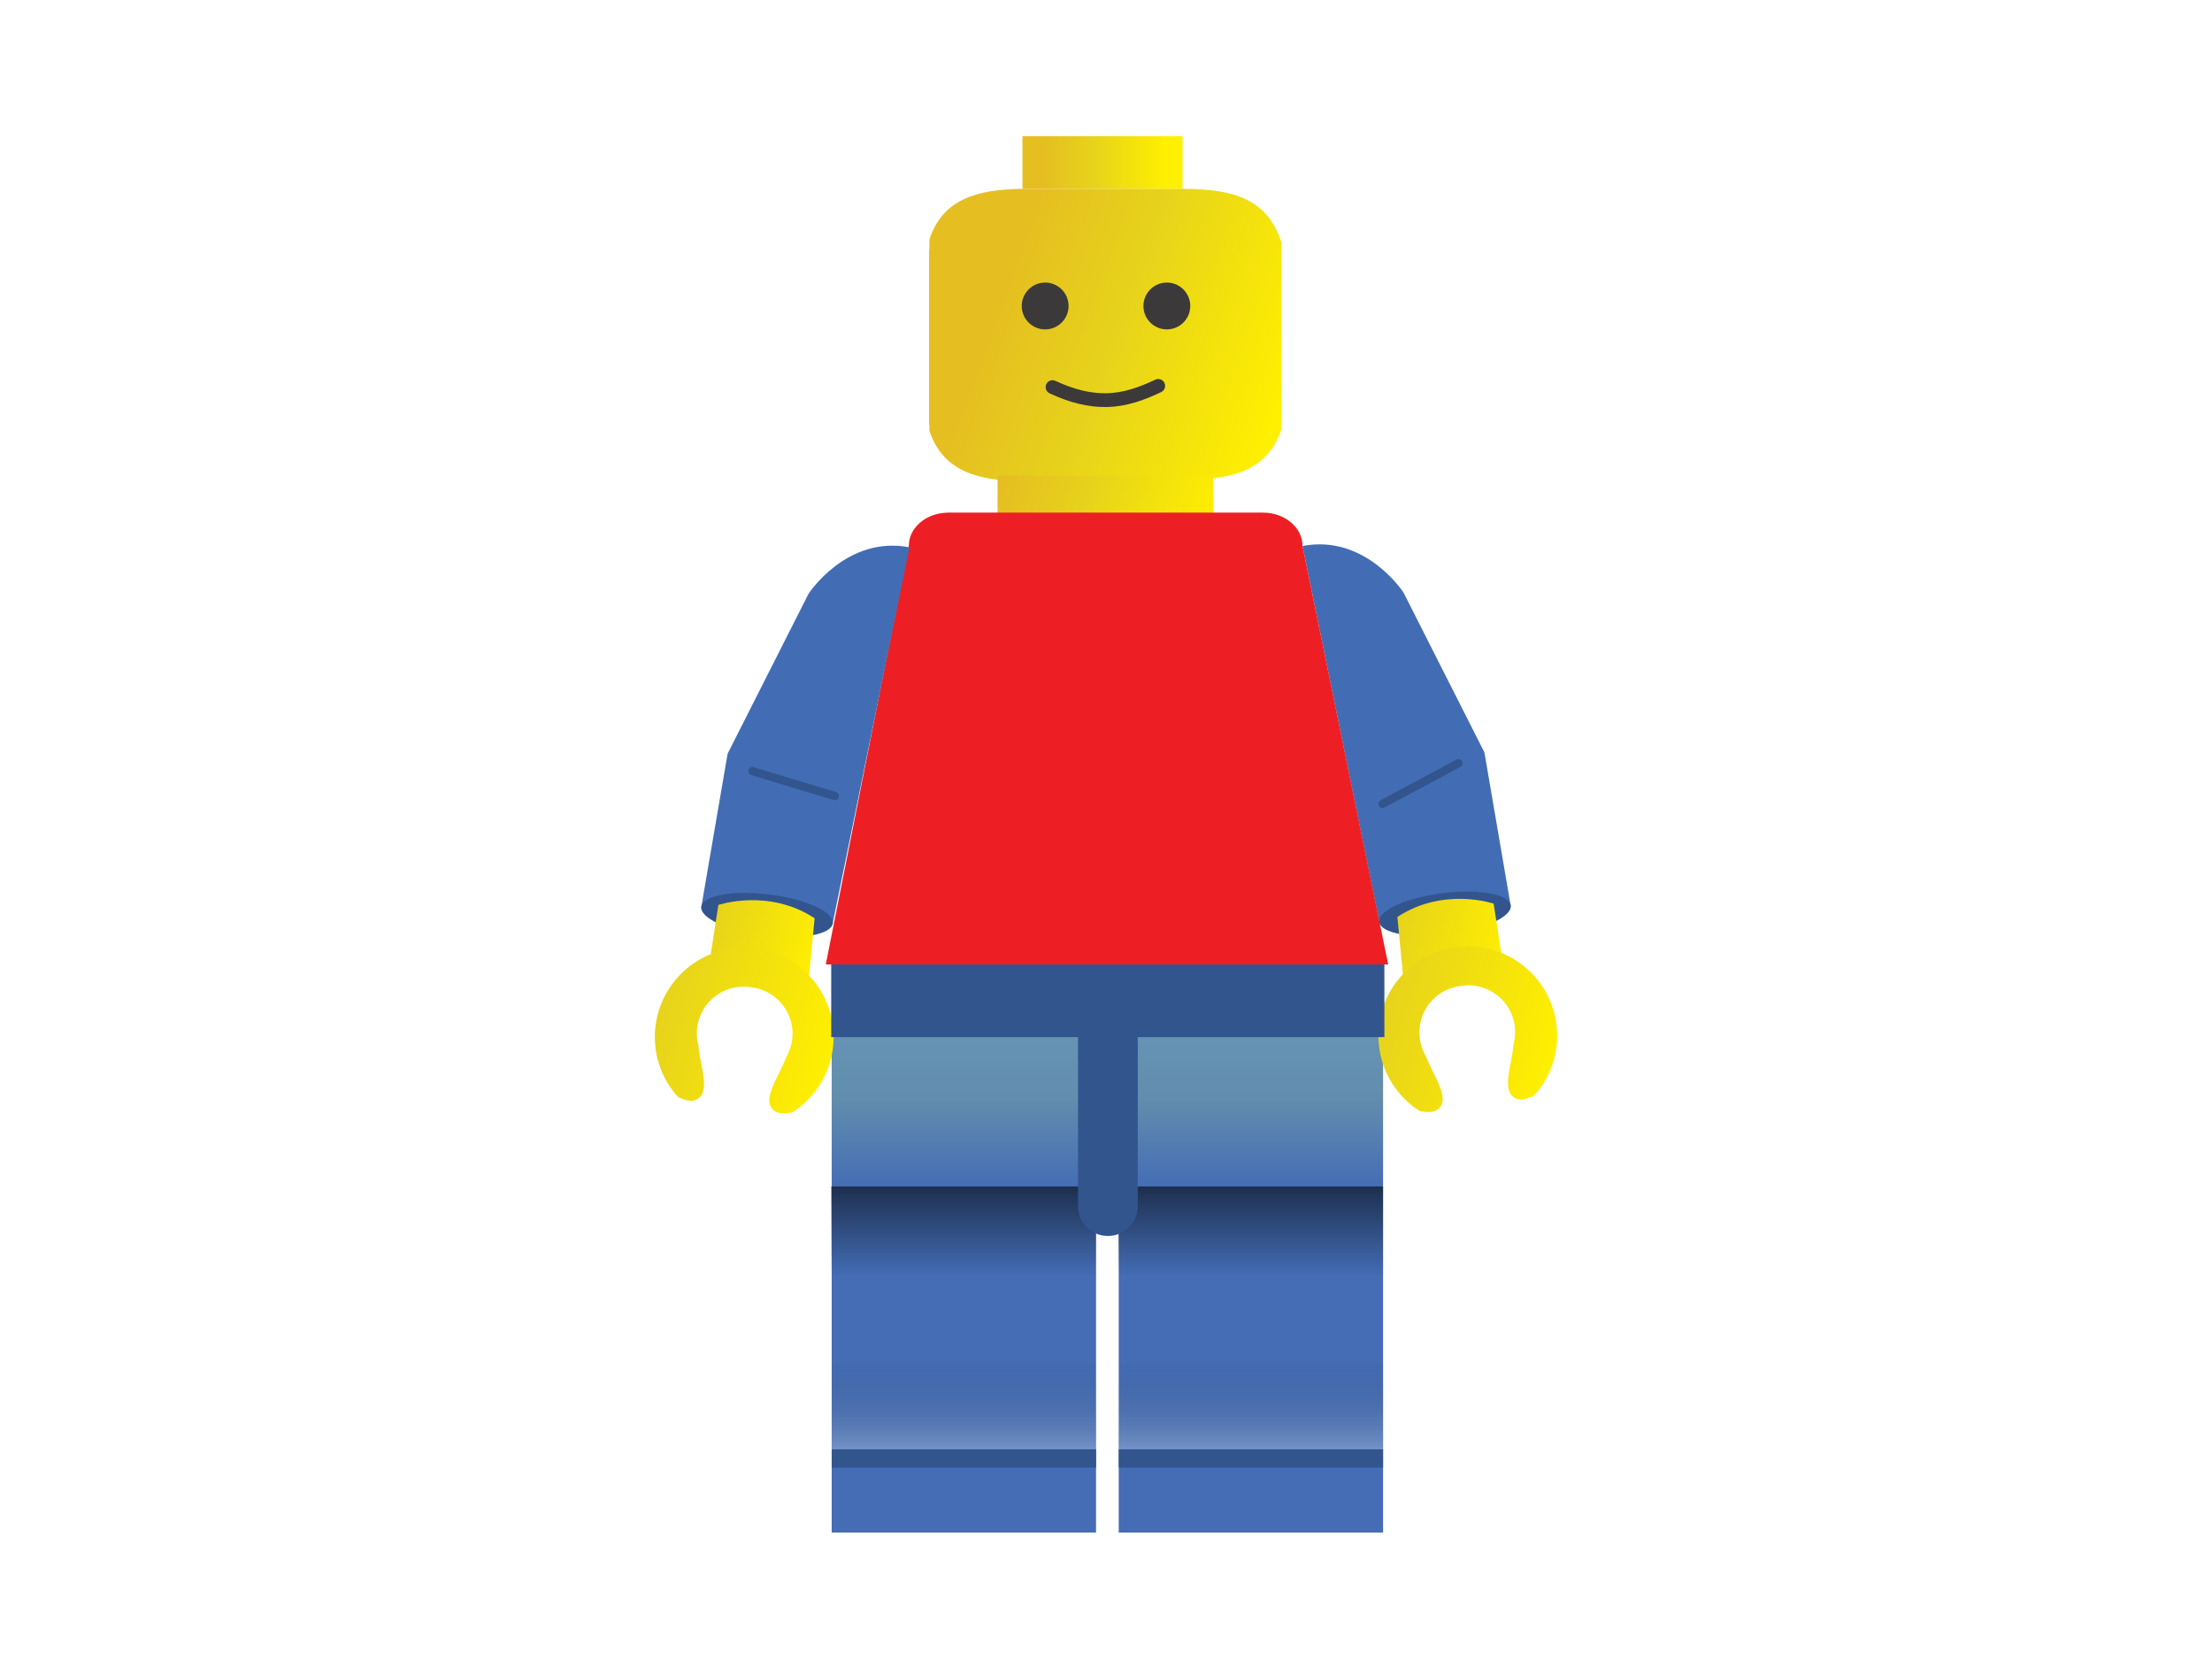
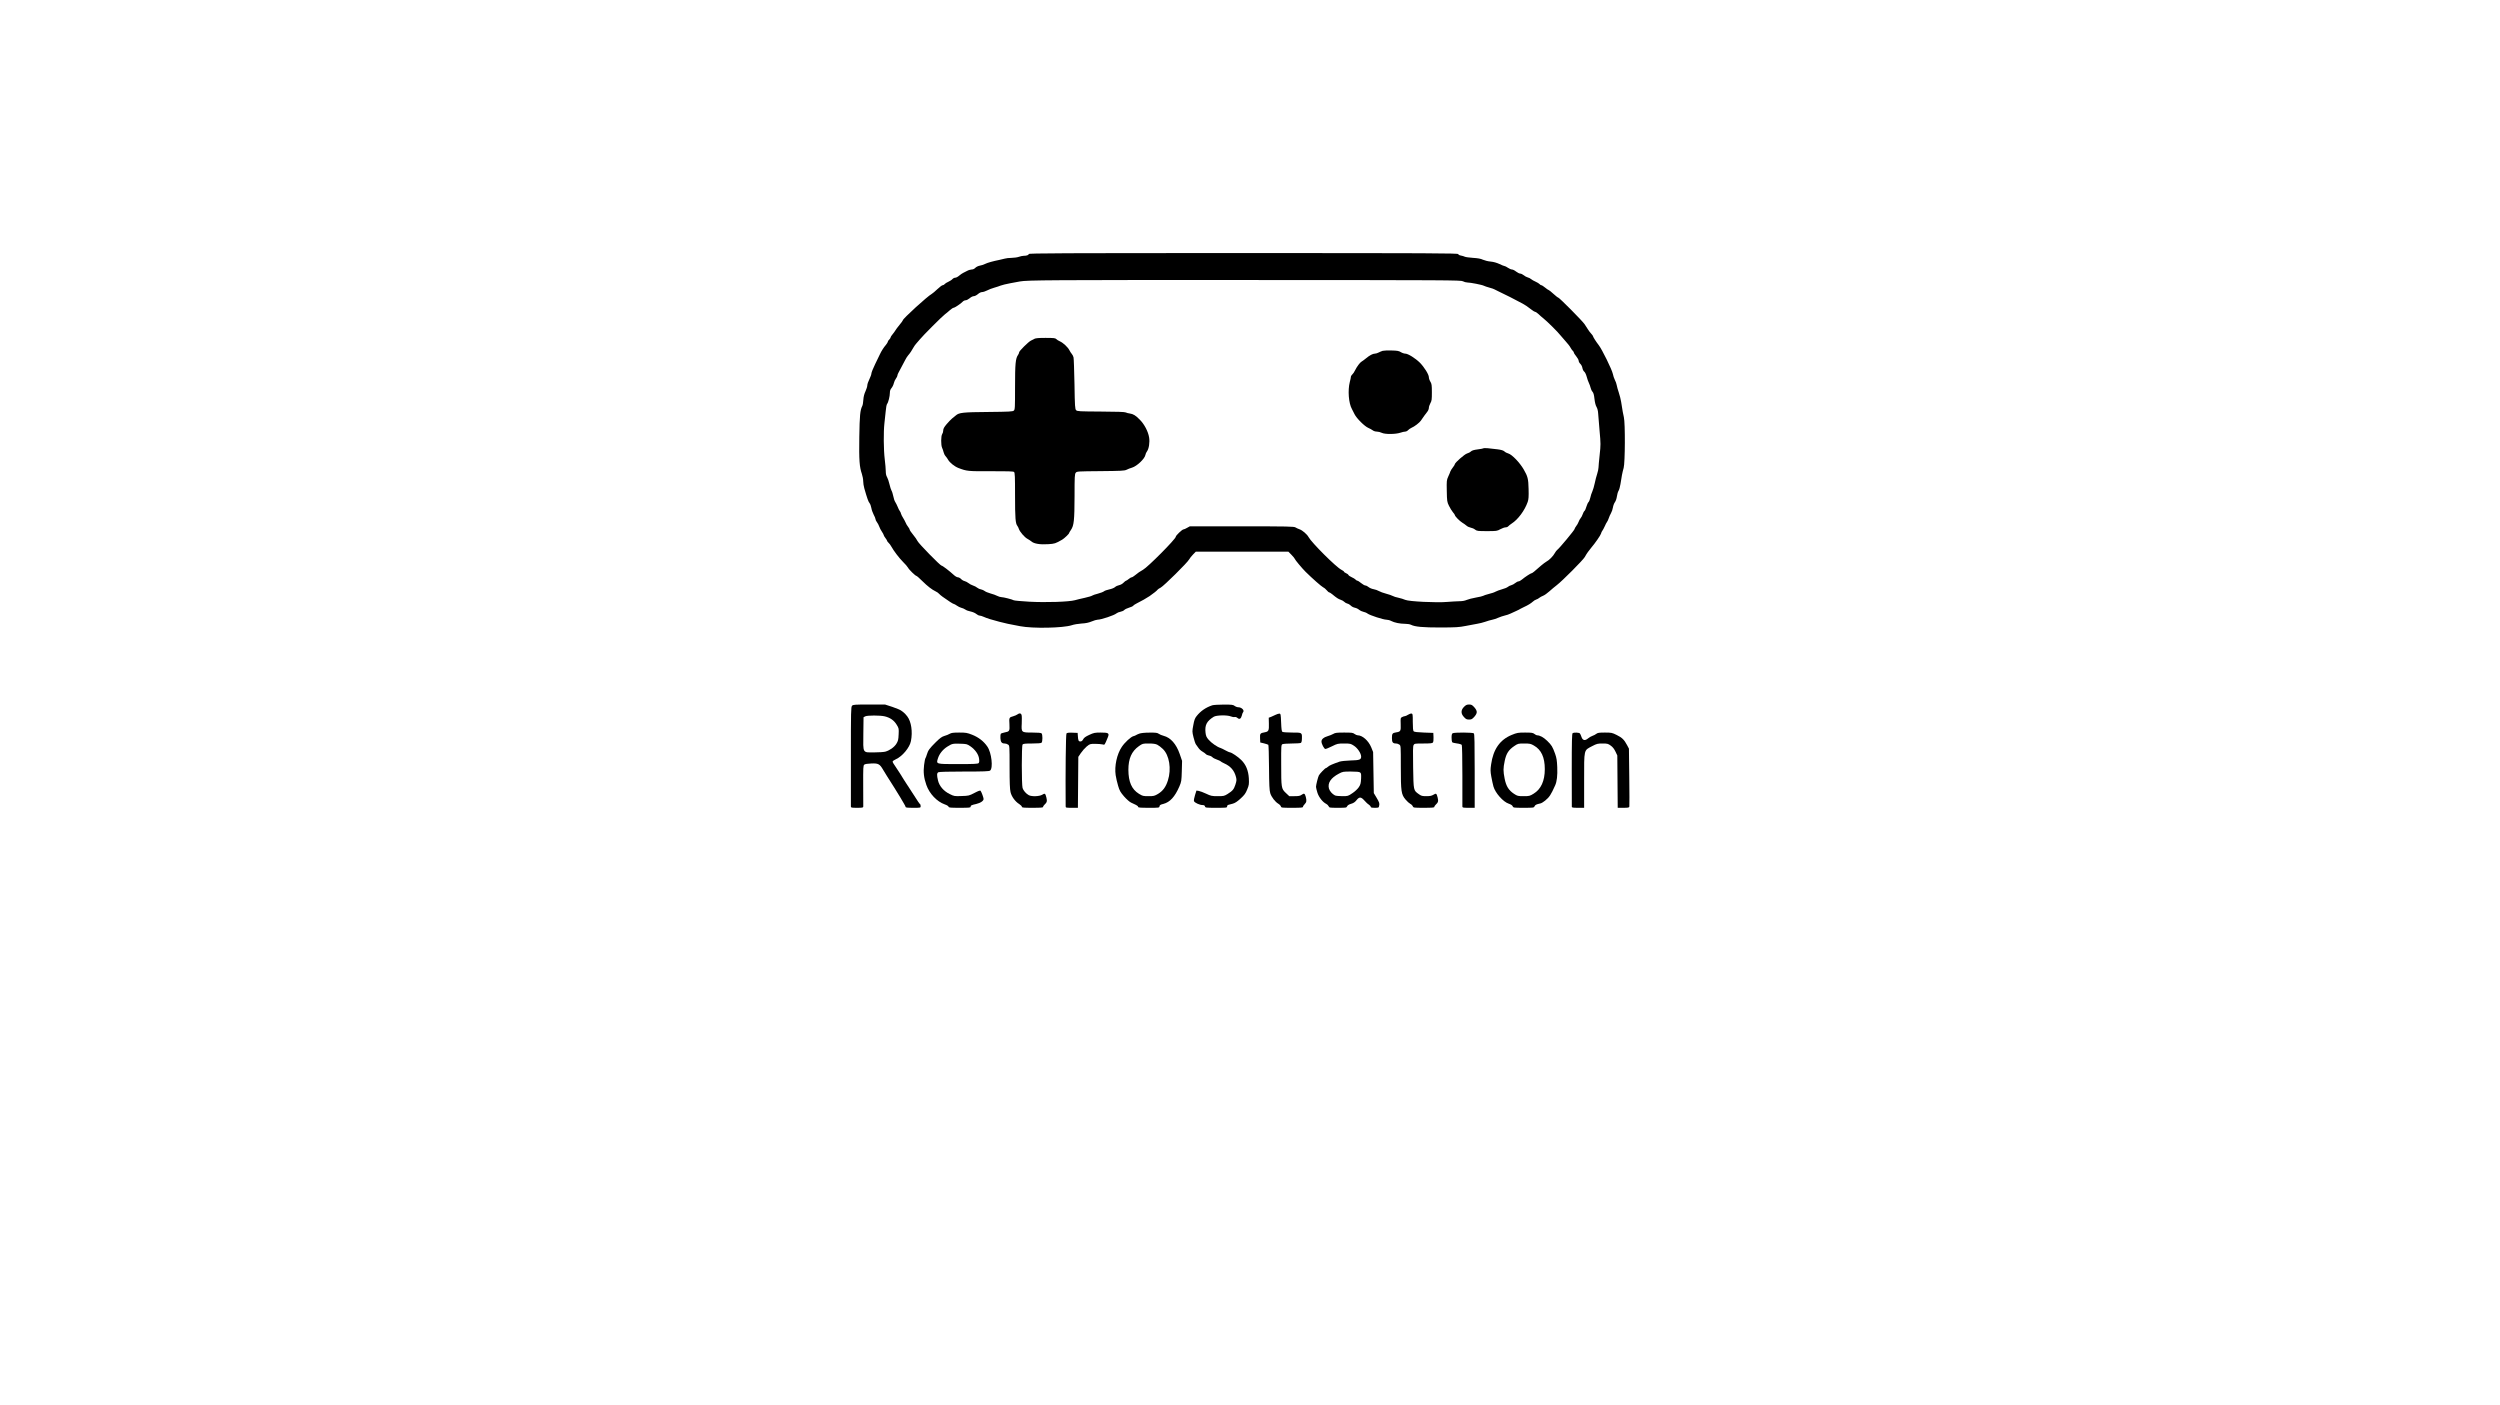
- <svg xmlns="http://www.w3.org/2000/svg" version="1.0" id="Layer_1" x="0px" y="0px" width="800px" height="600px" viewBox="0 0 800 600" enable-background="new 0 0 800 600" xml:space="preserve">
-   <g>
-     <g id="g3415">
-       <linearGradient id="rect3249_1_" gradientUnits="userSpaceOnUse" x1="551.444" y1="308.469" x2="505.324" y2="308.469" gradientTransform="matrix(1 0 0 1 -129.7764 -249.6963)">
-         <stop offset="0" style="stop-color:#FFEF00" />
-         <stop offset="0.569" style="stop-color:#E7D31B" />
-         <stop offset="0.952" style="stop-color:#E5BF21" />
-       </linearGradient>
-       <rect id="rect3249" x="369.779" y="49.241" fill="url(#rect3249_1_)" width="57.902" height="19.062" />
-       <linearGradient id="SVGID_1_" gradientUnits="userSpaceOnUse" x1="459.629" y1="450.515" x2="353.541" y2="489.127" gradientTransform="matrix(1 0 0 -1 4 595)">
-         <stop offset="0" style="stop-color:#FFEF00" />
-         <stop offset="0.569" style="stop-color:#E7D31B" />
-         <stop offset="0.952" style="stop-color:#E5BF21" />
-       </linearGradient>
-       <path fill="url(#SVGID_1_)" d="M463.496,88.532h-0.047v-0.801c-5.428-17.397-20.143-19.333-35.96-19.42h-11.141h-1.21H381.66    h-0.22h-12.357c-15.103,0.255-28.154,3.417-32.945,18.282v3.413h-0.121v63.724h0.121v2.008    c4.791,14.864,17.842,18.026,32.945,18.282h12.357h0.22h34.688c0.102-0.159,0.189-0.33,0.288-0.49h10.853    c15.817-0.083,30.532-1.91,35.96-18.33v-0.487h0.047V88.532L463.496,88.532z" />
-       <linearGradient id="rect3253_1_" gradientUnits="userSpaceOnUse" x1="565.188" y1="444.412" x2="491.05" y2="417.428" gradientTransform="matrix(1 0 0 1 -128.3477 -251.123)">
-         <stop offset="0" style="stop-color:#FFEF00" />
-         <stop offset="0.569" style="stop-color:#E7D31B" />
-         <stop offset="0.952" style="stop-color:#E5BF21" />
-       </linearGradient>
-       <rect id="rect3253" x="360.769" y="172.005" fill="url(#rect3253_1_)" width="78.003" height="15.583" />
-     </g>
-     <g>
-       <circle fill="#3B3939" cx="377.994" cy="110.664" r="8.469" />
-       <circle fill="#3B3939" cx="422.005" cy="110.664" r="8.469" />
-       <path fill="#3B3939" d="M417.84,137.303c-2.899,1.355-5.777,2.587-8.774,3.477c-2.999,0.89-6.112,1.441-9.537,1.442    c-2.519,0-5.208-0.299-8.154-1.006c-2.944-0.708-6.143-1.824-9.657-3.467c-1.245-0.583-2.727-0.046-3.31,1.2    c-0.583,1.246-0.045,2.727,1.2,3.31c3.78,1.767,7.297,3.003,10.604,3.798c3.306,0.794,6.402,1.144,9.316,1.144    c3.966,0.001,7.59-0.648,10.954-1.647c3.363-1,6.473-2.342,9.465-3.738c1.246-0.582,1.784-2.063,1.203-3.309    C420.567,137.261,419.086,136.722,417.84,137.303z" />
-     </g>
-   </g>
-   <linearGradient id="SVGID_2_" gradientUnits="userSpaceOnUse" x1="396.5" y1="40.717" x2="396.5" y2="246.194" gradientTransform="matrix(1 0 0 -1 4 595)">
-     <stop offset="0" style="stop-color:#446DB5" />
-     <stop offset="0.606" style="stop-color:#446DB5" />
-     <stop offset="0.764" style="stop-color:#628DAD" />
-     <stop offset="0.903" style="stop-color:#6795B6" />
-   </linearGradient>
-   <path fill="url(#SVGID_2_)" d="M466.715,348.807h-62.112H300.792v66.753v15.492v74.104v1.553v47.574h95.605v-47.574v-1.553v-71.391  c1.227,0.377,2.532,0.586,3.893,0.586c1.518,0,2.966-0.267,4.312-0.729v71.534v1.553v47.574h95.605v-47.574v-1.553v-74.104v-21.744  v-60.501H466.715L466.715,348.807z" />
-   <g>
-     <path fill="#426DB5" d="M546.394,327.725l-9.538-55.614l-29.272-57.839c0,0-13.729-21.197-36.509-16.802l27.888,136.552   L546.394,327.725z" />
-     <path fill="#ED1F24" d="M502.057,348.807L471.058,197.39c0-6.164-5.539-11.237-12.668-11.917l-0.016-0.083l-0.082,0.071   c-0.504-0.045-1.014-0.071-1.533-0.071H342.983c-0.247,0-0.488,0.021-0.732,0.031l-0.035-0.03l-0.006,0.032   c-7.534,0.339-13.524,5.56-13.524,11.968l-30.029,151.417L502.057,348.807L502.057,348.807z" />
-     <g id="cuffs_1_">
-       <g>
-         <path fill="#32558E" d="M546.368,327.428c-0.601-4.091-11.732-6.051-24.863-4.376c-13.131,1.676-23.287,6.349-22.688,10.438     c0.601,4.092,11.731,6.05,24.862,4.376C536.811,336.19,546.969,331.517,546.368,327.428z" />
-       </g>
-     </g>
-     <g id="arm_2_">
-       <g>
-         <linearGradient id="SVGID_3_" gradientUnits="userSpaceOnUse" x1="540.991" y1="246.739" x2="500.133" y2="259.301" gradientTransform="matrix(1 0 0 -1 4 595)">
-           <stop offset="0" style="stop-color:#FFEF00" />
-           <stop offset="1" style="stop-color:#E7D31B" />
-         </linearGradient>
-         <path fill="url(#SVGID_3_)" d="M540.196,326.81c0,0-18.124-6.167-34.812,4.82l2.422,25.179l36.193-5.318L540.196,326.81z" />
-       </g>
-     </g>
-     <g>
-       <linearGradient id="SVGID_4_" gradientUnits="userSpaceOnUse" x1="557.917" y1="211.481" x2="496.11" y2="230.483" gradientTransform="matrix(1 0 0 -1 4 595)">
-         <stop offset="0" style="stop-color:#FFEF00" />
-         <stop offset="1" style="stop-color:#E7D31B" />
-       </linearGradient>
-       <path fill="url(#SVGID_4_)" d="M526.479,342.548c-17.69,2.412-30.077,18.707-27.664,36.396    c1.334,9.802,6.934,17.967,14.668,22.896c0.426,0.049,4.062,0.868,5.953-0.259c5.945-3.544-0.979-12.219-3.712-19.549    c-1.128-1.895-1.901-4.043-2.217-6.363c-1.264-9.259,5.219-17.79,14.48-19.052c0.133-0.02,0.267-0.03,0.4-0.043    c0.134-0.021,0.267-0.047,0.397-0.065c9.261-1.262,17.788,5.222,19.051,14.479c0.318,2.322,0.146,4.6-0.433,6.728    c-0.67,7.791-5.021,18.005,1.651,19.829c2.126,0.58,5.411-1.182,5.809-1.347c6.134-6.816,9.343-16.185,8.007-25.984    C560.462,352.525,544.169,340.138,526.479,342.548z" />
-     </g>
-     <path fill="#426DB5" d="M301.039,334.5l27.888-136.552c-22.779-4.396-36.509,16.802-36.509,16.802l-29.272,57.839l-9.539,55.614   L301.039,334.5z" />
-     <g id="cuffs_2_">
-       <g>
-         <path fill="#32558E" d="M278.495,323.53c-13.131-1.675-24.264,0.285-24.863,4.376c-0.601,4.089,9.558,8.763,22.688,10.438     c13.131,1.674,24.263-0.284,24.863-4.376C301.782,329.878,291.626,325.206,278.495,323.53z" />
-       </g>
-     </g>
-     <g id="arm_3_">
-       <g>
-         <linearGradient id="SVGID_5_" gradientUnits="userSpaceOnUse" x1="291.249" y1="247.65" x2="253.23" y2="259.339" gradientTransform="matrix(1 0 0 -1 4 595)">
-           <stop offset="0" style="stop-color:#FFEF00" />
-           <stop offset="1" style="stop-color:#E7D31B" />
-         </linearGradient>
-         <path fill="url(#SVGID_5_)" d="M259.804,327.288l-3.803,24.68l36.193,5.319l2.422-25.179     C277.928,321.121,259.804,327.288,259.804,327.288z" />
-       </g>
-     </g>
-     <g>
-       <linearGradient id="SVGID_6_" gradientUnits="userSpaceOnUse" x1="296.7" y1="212.523" x2="234.896" y2="231.524" gradientTransform="matrix(1 0 0 -1 4 595)">
-         <stop offset="0" style="stop-color:#FFEF00" />
-         <stop offset="1" style="stop-color:#E7D31B" />
-       </linearGradient>
-       <path fill="url(#SVGID_6_)" d="M273.521,343.026c17.691,2.411,30.078,18.707,27.665,36.396    c-1.334,9.802-6.934,17.967-14.668,22.896c-0.426,0.049-4.062,0.867-5.954-0.26c-5.945-3.544,0.98-12.219,3.712-19.549    c1.128-1.894,1.902-4.043,2.217-6.363c1.264-9.259-5.219-17.789-14.48-19.052c-0.133-0.019-0.267-0.029-0.401-0.043    c-0.133-0.021-0.266-0.047-0.397-0.064c-9.261-1.263-17.788,5.221-19.051,14.479c-0.318,2.323-0.146,4.601,0.433,6.729    c0.67,7.791,5.021,18.005-1.652,19.829c-2.126,0.579-5.411-1.183-5.808-1.348c-6.134-6.815-9.343-16.184-8.007-25.983    C239.538,353.004,255.831,340.616,273.521,343.026z" />
-     </g>
-   </g>
-   <g>
-     <path fill="#32558E" d="M302.362,286.472l-29.803-9.021c-0.793-0.24-1.63,0.208-1.87,1.001c-0.24,0.793,0.208,1.63,1.001,1.87   l29.803,9.021c0.793,0.24,1.63-0.208,1.87-1.001C303.603,287.549,303.155,286.711,302.362,286.472" />
-   </g>
-   <g>
-     <path fill="#32558E" d="M526.758,274.728l-27.452,14.695c-0.729,0.391-1.006,1.3-0.613,2.029c0.391,0.73,1.299,1.006,2.028,0.615   l27.452-14.695c0.731-0.391,1.007-1.3,0.615-2.031S527.487,274.336,526.758,274.728" />
-   </g>
-   <rect x="300.792" y="524.172" fill="#32558E" width="95.605" height="6.591" />
-   <rect x="404.603" y="524.172" fill="#32558E" width="95.605" height="6.591" />
-   <linearGradient id="SVGID_7_" gradientUnits="userSpaceOnUse" x1="344.509" y1="165.902" x2="344.509" y2="133.384" gradientTransform="matrix(1 0 0 -1 4 595)">
-     <stop offset="0" style="stop-color:#000000;stop-opacity:0.57" />
-     <stop offset="1" style="stop-color:#000000;stop-opacity:0" />
-   </linearGradient>
-   <rect x="300.62" y="429.098" fill="url(#SVGID_7_)" width="95.777" height="32.518" />
-   <linearGradient id="SVGID_8_" gradientUnits="userSpaceOnUse" x1="448.318" y1="165.902" x2="448.318" y2="133.384" gradientTransform="matrix(1 0 0 -1 4 595)">
-     <stop offset="0" style="stop-color:#000000;stop-opacity:0.57" />
-     <stop offset="1" style="stop-color:#000000;stop-opacity:0" />
-   </linearGradient>
-   <rect x="404.431" y="429.098" fill="url(#SVGID_8_)" width="95.777" height="32.518" />
-   <path fill="#32558E" d="M491.899,348.807H309.473h-8.853v26.271h8.853h80.415v61.269c0,5.89,4.835,10.662,10.797,10.662  c5.965,0,10.801-4.772,10.801-10.662v-61.269h80.413h8.781v-26.271H491.899z" />
-   <linearGradient id="SVGID_9_" gradientUnits="userSpaceOnUse" x1="387.423" y1="187.461" x2="387.423" y2="154.945" gradientTransform="matrix(-1 0 0 1 839.8281 336.7109)">
-     <stop offset="0" style="stop-color:#FFFFFF;stop-opacity:0.57" />
-     <stop offset="0.09" style="stop-color:#E0E1E2;stop-opacity:0.519" />
-     <stop offset="0.282" style="stop-color:#A9ABAD;stop-opacity:0.409" />
-     <stop offset="0.465" style="stop-color:#7F8083;stop-opacity:0.305" />
-     <stop offset="0.633" style="stop-color:#5D5E60;stop-opacity:0.209" />
-     <stop offset="0.783" style="stop-color:#414042;stop-opacity:0.123" />
-     <stop offset="0.911" style="stop-color:#19191A;stop-opacity:0.051" />
-     <stop offset="1" style="stop-color:#000000;stop-opacity:0" />
-   </linearGradient>
-   <rect x="404.603" y="491.655" opacity="0.45" fill="url(#SVGID_9_)" enable-background="new    " width="95.605" height="32.517" />
-   <linearGradient id="SVGID_10_" gradientUnits="userSpaceOnUse" x1="491.232" y1="187.461" x2="491.232" y2="154.945" gradientTransform="matrix(-1 0 0 1 839.8281 336.7109)">
-     <stop offset="0" style="stop-color:#FFFFFF;stop-opacity:0.57" />
-     <stop offset="0.09" style="stop-color:#E0E1E2;stop-opacity:0.519" />
-     <stop offset="0.282" style="stop-color:#A9ABAD;stop-opacity:0.409" />
-     <stop offset="0.465" style="stop-color:#7F8083;stop-opacity:0.305" />
-     <stop offset="0.633" style="stop-color:#5D5E60;stop-opacity:0.209" />
-     <stop offset="0.783" style="stop-color:#414042;stop-opacity:0.123" />
-     <stop offset="0.911" style="stop-color:#19191A;stop-opacity:0.051" />
-     <stop offset="1" style="stop-color:#000000;stop-opacity:0" />
-   </linearGradient>
-   <rect x="300.792" y="491.655" opacity="0.45" fill="url(#SVGID_10_)" enable-background="new    " width="95.605" height="32.517" />
-   <g>
-     <path d="M341.171,626.695l0.768,2.95c0.168,0.647,0.324,1.247,0.432,1.847h0.036c0.132-0.587,0.324-1.211,0.516-1.835l0.947-2.962   h0.888l0.899,2.902c0.216,0.695,0.384,1.308,0.516,1.895h0.036c0.096-0.587,0.252-1.199,0.444-1.883l0.828-2.914h1.043   l-1.871,5.805h-0.959l-0.888-2.771c-0.204-0.647-0.372-1.224-0.516-1.907h-0.024c-0.144,0.696-0.324,1.296-0.528,1.919   l-0.936,2.759h-0.959l-1.751-5.805H341.171z" />
-     <path d="M350.146,626.695l0.768,2.95c0.168,0.647,0.324,1.247,0.433,1.847h0.035c0.132-0.587,0.324-1.211,0.516-1.835l0.948-2.962   h0.887l0.9,2.902c0.216,0.695,0.384,1.308,0.516,1.895h0.036c0.096-0.587,0.251-1.199,0.443-1.883l0.827-2.914h1.044l-1.871,5.805   h-0.96l-0.887-2.771c-0.204-0.647-0.372-1.224-0.517-1.907h-0.023c-0.144,0.696-0.324,1.296-0.527,1.919l-0.936,2.759h-0.96   l-1.751-5.805H350.146z" />
-     <path d="M359.122,626.695l0.768,2.95c0.168,0.647,0.324,1.247,0.432,1.847h0.036c0.132-0.587,0.324-1.211,0.516-1.835l0.948-2.962   h0.887l0.9,2.902c0.216,0.695,0.384,1.308,0.516,1.895h0.035c0.097-0.587,0.252-1.199,0.444-1.883l0.827-2.914h1.044l-1.871,5.805   h-0.96l-0.887-2.771c-0.204-0.647-0.372-1.224-0.516-1.907h-0.024c-0.144,0.696-0.324,1.296-0.527,1.919l-0.936,2.759h-0.96   l-1.751-5.805H359.122z" />
-     <path d="M366.815,631.876c0-0.443,0.3-0.755,0.719-0.755c0.42,0,0.708,0.312,0.708,0.755c0,0.433-0.275,0.756-0.72,0.756   C367.103,632.632,366.815,632.309,366.815,631.876z" />
-     <path d="M372.766,632.5l-0.084-0.731h-0.036c-0.324,0.456-0.947,0.863-1.775,0.863c-1.175,0-1.774-0.827-1.774-1.667   c0-1.403,1.247-2.171,3.49-2.159v-0.119c0-0.48-0.132-1.344-1.319-1.344c-0.54,0-1.104,0.168-1.512,0.432l-0.239-0.695   c0.479-0.312,1.175-0.516,1.906-0.516c1.775,0,2.207,1.211,2.207,2.374v2.171c0,0.504,0.024,0.996,0.096,1.392H372.766z    M372.609,629.538c-1.151-0.024-2.458,0.18-2.458,1.307c0,0.684,0.455,1.008,0.995,1.008c0.756,0,1.235-0.479,1.403-0.972   c0.036-0.107,0.06-0.228,0.06-0.336V629.538z" />
-     <path d="M375.336,623.984h1.055v8.516h-1.055V623.984z" />
-     <path d="M378.167,623.984h1.055v8.516h-1.055V623.984z" />
-     <path d="M384.213,632.5l-0.084-0.731h-0.036c-0.324,0.456-0.947,0.863-1.775,0.863c-1.175,0-1.774-0.827-1.774-1.667   c0-1.403,1.247-2.171,3.49-2.159v-0.119c0-0.48-0.132-1.344-1.319-1.344c-0.54,0-1.104,0.168-1.512,0.432l-0.239-0.695   c0.479-0.312,1.175-0.516,1.906-0.516c1.775,0,2.207,1.211,2.207,2.374v2.171c0,0.504,0.024,0.996,0.096,1.392H384.213z    M384.057,629.538c-1.151-0.024-2.458,0.18-2.458,1.307c0,0.684,0.455,1.008,0.995,1.008c0.756,0,1.235-0.479,1.403-0.972   c0.036-0.107,0.06-0.228,0.06-0.336V629.538z" />
-     <path d="M386.783,628.267c0-0.6-0.013-1.092-0.049-1.571h0.936l0.061,0.959h0.023c0.288-0.552,0.96-1.091,1.919-1.091   c0.804,0,2.051,0.479,2.051,2.471v3.466h-1.055v-3.346c0-0.936-0.348-1.716-1.344-1.716c-0.695,0-1.235,0.492-1.415,1.08   c-0.048,0.132-0.072,0.312-0.072,0.491v3.49h-1.055V628.267z" />
-     <path d="M393.443,628.267c0-0.6-0.013-1.092-0.049-1.571h0.924l0.048,0.936h0.036c0.324-0.552,0.863-1.067,1.823-1.067   c0.791,0,1.391,0.479,1.643,1.163h0.024c0.18-0.324,0.407-0.575,0.647-0.756c0.348-0.264,0.731-0.407,1.283-0.407   c0.768,0,1.907,0.504,1.907,2.519v3.418h-1.031v-3.286c0-1.115-0.408-1.787-1.26-1.787c-0.6,0-1.067,0.443-1.247,0.96   c-0.048,0.144-0.084,0.335-0.084,0.527v3.586h-1.031v-3.479c0-0.923-0.408-1.595-1.212-1.595c-0.659,0-1.139,0.527-1.307,1.056   c-0.061,0.155-0.084,0.336-0.084,0.516v3.502h-1.031V628.267z" />
-     <path d="M407.589,632.284c-0.276,0.144-0.888,0.336-1.668,0.336c-1.751,0-2.89-1.188-2.89-2.963c0-1.787,1.223-3.082,3.118-3.082   c0.623,0,1.175,0.156,1.463,0.3l-0.24,0.815c-0.251-0.144-0.647-0.275-1.223-0.275c-1.331,0-2.051,0.983-2.051,2.194   c0,1.344,0.863,2.171,2.015,2.171c0.6,0,0.995-0.156,1.295-0.288L407.589,632.284z" />
-     <path d="M412.041,632.5l-0.084-0.731h-0.036c-0.324,0.456-0.947,0.863-1.775,0.863c-1.175,0-1.774-0.827-1.774-1.667   c0-1.403,1.247-2.171,3.49-2.159v-0.119c0-0.48-0.132-1.344-1.319-1.344c-0.54,0-1.104,0.168-1.512,0.432l-0.239-0.695   c0.479-0.312,1.175-0.516,1.906-0.516c1.775,0,2.207,1.211,2.207,2.374v2.171c0,0.504,0.024,0.996,0.096,1.392H412.041z    M411.885,629.538c-1.151-0.024-2.458,0.18-2.458,1.307c0,0.684,0.455,1.008,0.995,1.008c0.756,0,1.235-0.479,1.403-0.972   c0.036-0.107,0.06-0.228,0.06-0.336V629.538z" />
-     <path d="M414.922,626.695l1.14,3.262c0.191,0.528,0.348,1.008,0.468,1.487h0.036c0.132-0.479,0.3-0.959,0.491-1.487l1.128-3.262   h1.103l-2.278,5.805h-1.008l-2.206-5.805H414.922z" />
-     <path d="M425.42,629.55c0,2.146-1.487,3.082-2.891,3.082c-1.571,0-2.782-1.151-2.782-2.986c0-1.942,1.271-3.082,2.878-3.082   C424.292,626.563,425.42,627.774,425.42,629.55z M420.814,629.609c0,1.271,0.731,2.231,1.763,2.231   c1.008,0,1.763-0.948,1.763-2.255c0-0.983-0.491-2.231-1.738-2.231C421.354,627.354,420.814,628.506,420.814,629.609z" />
-     <path d="M427.055,626.695l1.271,3.43c0.132,0.384,0.276,0.84,0.372,1.188h0.024c0.107-0.348,0.228-0.791,0.371-1.211l1.151-3.406   h1.116l-1.584,4.138c-0.755,1.991-1.271,3.011-1.99,3.634c-0.516,0.456-1.031,0.636-1.296,0.684l-0.264-0.888   c0.264-0.084,0.611-0.252,0.924-0.516c0.288-0.228,0.647-0.636,0.888-1.175c0.048-0.108,0.084-0.192,0.084-0.252   c0-0.061-0.024-0.145-0.072-0.276l-2.146-5.349H427.055z" />
-     <path d="M431.604,631.876c0-0.443,0.3-0.755,0.72-0.755c0.419,0,0.707,0.312,0.707,0.755c0,0.433-0.275,0.756-0.72,0.756   C431.891,632.632,431.604,632.309,431.604,631.876z" />
-     <path d="M438.477,632.284c-0.276,0.144-0.888,0.336-1.668,0.336c-1.751,0-2.89-1.188-2.89-2.963c0-1.787,1.223-3.082,3.118-3.082   c0.623,0,1.175,0.156,1.463,0.3l-0.239,0.815c-0.252-0.144-0.648-0.275-1.224-0.275c-1.331,0-2.051,0.983-2.051,2.194   c0,1.344,0.863,2.171,2.015,2.171c0.6,0,0.995-0.156,1.295-0.288L438.477,632.284z" />
-     <path d="M444.896,629.55c0,2.146-1.487,3.082-2.891,3.082c-1.571,0-2.782-1.151-2.782-2.986c0-1.942,1.271-3.082,2.878-3.082   C443.768,626.563,444.896,627.774,444.896,629.55z M440.29,629.609c0,1.271,0.731,2.231,1.763,2.231   c1.008,0,1.763-0.948,1.763-2.255c0-0.983-0.491-2.231-1.738-2.231C440.829,627.354,440.29,628.506,440.29,629.609z" />
-     <path d="M445.691,631.876c0-0.443,0.3-0.755,0.72-0.755c0.419,0,0.707,0.312,0.707,0.755c0,0.433-0.275,0.756-0.72,0.756   C445.979,632.632,445.691,632.309,445.691,631.876z" />
-     <path d="M453.283,630.917c0,0.6,0.013,1.127,0.049,1.583h-0.936l-0.061-0.947h-0.023c-0.276,0.468-0.888,1.079-1.919,1.079   c-0.912,0-2.003-0.504-2.003-2.543v-3.394h1.055v3.214c0,1.104,0.336,1.848,1.296,1.848c0.707,0,1.199-0.492,1.391-0.96   c0.061-0.156,0.097-0.348,0.097-0.54v-3.562h1.055V630.917z" />
-     <path d="M456.082,629.357h0.024c0.144-0.203,0.348-0.455,0.516-0.659l1.703-2.003h1.271l-2.242,2.387l2.555,3.418h-1.283   l-2.003-2.782l-0.54,0.6v2.183h-1.043v-8.516h1.043V629.357z" />
+ <svg xmlns="http://www.w3.org/2000/svg" version="1.0" width="3655pt" height="2053pt" viewBox="0 0 3655 2053" preserveAspectRatio="xMidYMid meet">
+   <g transform="translate(0,2053) scale(0.1,-0.1)" fill="#000000" stroke="none">
+     <path d="M15040 16816 c0 -15 -30 -26 -75 -26 -16 0 -48 -7 -70 -15 -22 -8 -69 -14 -105 -15 -36 0 -81 -5 -100 -11 -19 -5 -55 -14 -80 -19 -90 -18 -174 -41 -209 -59 -20 -10 -55 -22 -77 -25 -25 -5 -51 -18 -65 -32 -14 -15 -34 -24 -53 -24 -17 -1 -47 -9 -66 -20 -19 -10 -46 -24 -59 -30 -13 -6 -39 -24 -58 -40 -19 -17 -44 -30 -57 -30 -13 0 -31 -9 -41 -20 -10 -12 -37 -29 -59 -39 -23 -10 -47 -25 -55 -34 -7 -10 -21 -17 -30 -17 -9 0 -43 -26 -76 -57 -33 -31 -70 -63 -83 -70 -64 -35 -422 -362 -422 -385 0 -5 -22 -36 -50 -69 -27 -33 -55 -70 -61 -82 -7 -12 -25 -37 -40 -55 -16 -18 -29 -39 -29 -46 0 -7 -9 -21 -20 -31 -11 -10 -20 -24 -20 -31 0 -7 -12 -27 -27 -45 -34 -39 -67 -92 -89 -139 -8 -19 -40 -85 -70 -145 -30 -61 -54 -122 -54 -135 0 -14 -14 -52 -30 -85 -17 -33 -30 -73 -30 -89 0 -16 -12 -54 -26 -85 -18 -38 -29 -79 -32 -126 -2 -38 -9 -79 -15 -89 -32 -63 -39 -136 -44 -455 -5 -341 2 -437 38 -541 10 -30 19 -77 19 -104 0 -27 7 -74 16 -105 42 -147 60 -198 77 -217 10 -12 21 -43 26 -70 4 -27 20 -71 34 -98 15 -27 27 -57 27 -66 0 -10 9 -29 20 -43 11 -14 27 -43 34 -64 7 -21 25 -56 40 -77 14 -21 26 -43 26 -49 0 -6 11 -25 25 -43 14 -18 25 -37 25 -42 0 -5 9 -17 21 -28 12 -10 30 -35 40 -54 36 -65 115 -169 172 -226 32 -31 64 -68 72 -83 15 -30 109 -121 124 -121 5 0 43 -33 84 -74 80 -79 142 -126 196 -152 19 -8 41 -24 50 -35 9 -10 32 -30 51 -43 90 -65 155 -106 165 -106 6 0 26 -11 44 -24 19 -14 48 -28 65 -32 17 -3 43 -15 58 -25 14 -11 50 -24 78 -29 29 -6 65 -21 82 -35 16 -14 39 -25 51 -25 11 0 39 -9 61 -19 37 -18 131 -47 226 -71 124 -31 105 -27 304 -65 185 -36 628 -27 754 14 31 11 96 22 143 25 61 3 105 12 148 30 33 14 73 26 87 26 52 0 244 64 276 92 12 10 38 21 59 24 21 4 46 15 55 25 10 11 41 26 71 35 29 8 56 21 60 28 5 7 28 23 53 35 58 28 151 81 187 106 59 41 108 80 116 93 4 6 25 21 46 31 45 23 394 368 416 412 9 16 34 49 57 72 l41 42 676 0 677 0 47 -48 c26 -27 47 -53 47 -58 0 -10 108 -140 158 -189 98 -97 230 -213 257 -227 17 -8 40 -28 53 -44 13 -16 28 -29 34 -29 6 0 25 -12 44 -27 66 -55 90 -70 125 -82 20 -6 44 -20 54 -31 9 -10 30 -22 45 -25 15 -3 37 -17 50 -30 12 -13 38 -26 58 -30 21 -4 48 -17 62 -30 14 -12 41 -25 61 -29 21 -4 48 -15 62 -26 32 -25 232 -90 277 -90 19 0 51 -8 70 -19 46 -24 127 -41 201 -41 33 0 72 -6 87 -14 59 -30 174 -40 432 -40 224 1 269 3 370 23 63 13 140 27 170 32 30 4 82 18 115 29 33 12 78 25 100 29 22 4 62 17 90 30 27 12 70 26 95 32 25 5 63 18 85 29 22 10 60 27 85 39 25 11 52 25 60 31 8 5 31 17 50 25 59 27 101 53 129 78 14 14 37 28 51 32 14 4 34 15 45 25 11 9 36 23 55 30 19 7 60 36 91 64 31 28 80 69 109 91 79 60 386 368 410 412 25 47 62 98 96 138 52 60 135 180 141 204 3 15 12 33 19 41 7 9 23 38 35 65 12 28 27 57 34 65 7 8 18 33 25 54 7 22 22 55 33 74 11 19 24 56 28 83 4 26 17 61 29 77 12 16 25 53 29 84 4 31 15 68 24 82 9 14 22 58 28 98 15 104 29 175 47 238 21 73 24 654 3 740 -12 52 -18 83 -40 225 -5 33 -20 94 -34 135 -14 41 -28 91 -31 111 -3 19 -15 53 -27 75 -11 21 -24 61 -29 87 -13 63 -159 361 -208 423 -34 43 -82 118 -82 128 0 6 -12 22 -27 38 -14 15 -36 43 -47 62 -12 18 -34 53 -50 77 -32 48 -370 389 -386 389 -6 0 -37 25 -70 55 -33 30 -64 55 -69 55 -5 0 -28 16 -51 35 -23 19 -48 35 -55 35 -7 0 -19 7 -26 16 -8 9 -34 25 -59 36 -25 11 -54 27 -65 37 -11 10 -33 22 -49 25 -16 4 -43 18 -59 32 -16 13 -39 24 -51 24 -13 0 -40 14 -61 30 -21 17 -48 30 -60 30 -12 0 -39 11 -59 25 -20 14 -42 25 -49 25 -7 0 -40 13 -75 30 -40 19 -87 32 -130 36 -37 3 -87 16 -112 27 -31 15 -75 23 -145 27 -55 4 -109 11 -120 17 -11 6 -37 13 -57 17 -24 4 -38 13 -38 21 0 13 -399 15 -3140 15 -2667 0 -3140 -2 -3140 -14z m6347 -398 c18 -10 47 -18 65 -18 44 0 218 -34 243 -48 11 -6 47 -18 80 -27 33 -9 67 -20 75 -26 8 -5 31 -16 50 -25 49 -21 306 -151 361 -183 45 -25 58 -34 136 -93 20 -16 42 -28 49 -28 7 0 28 -15 47 -32 18 -18 50 -46 72 -63 52 -41 214 -201 250 -249 17 -21 52 -61 78 -90 26 -28 57 -67 67 -87 10 -19 26 -41 34 -48 9 -8 16 -19 16 -26 0 -7 16 -32 35 -55 19 -23 35 -52 35 -64 0 -12 11 -33 24 -45 14 -13 28 -40 31 -62 4 -22 16 -45 27 -53 11 -8 26 -39 35 -72 8 -32 23 -74 33 -94 9 -19 21 -51 25 -70 4 -19 16 -45 27 -57 14 -15 23 -45 29 -104 6 -52 17 -97 30 -118 13 -22 22 -58 24 -95 2 -34 12 -149 21 -257 17 -185 17 -205 1 -350 -9 -85 -17 -169 -17 -186 0 -18 -9 -59 -19 -90 -11 -32 -27 -94 -36 -138 -9 -44 -25 -98 -35 -120 -11 -22 -24 -63 -30 -92 -6 -28 -18 -57 -26 -64 -8 -6 -21 -35 -30 -64 -8 -30 -21 -59 -29 -65 -8 -6 -19 -28 -26 -48 -6 -20 -20 -46 -30 -57 -10 -12 -24 -36 -30 -55 -7 -19 -23 -48 -36 -63 -12 -16 -23 -35 -23 -42 0 -14 -222 -282 -252 -303 -10 -7 -27 -30 -38 -50 -22 -42 -82 -103 -122 -123 -14 -8 -48 -33 -75 -56 -99 -88 -131 -113 -140 -113 -13 0 -100 -57 -141 -92 -18 -15 -41 -28 -52 -28 -10 0 -31 -11 -47 -24 -16 -14 -43 -28 -59 -32 -16 -3 -38 -15 -49 -24 -11 -10 -49 -26 -85 -35 -36 -10 -78 -26 -95 -35 -16 -10 -61 -25 -100 -34 -38 -10 -75 -22 -81 -27 -6 -5 -53 -16 -105 -25 -52 -9 -113 -25 -136 -35 -27 -12 -65 -19 -110 -19 -37 -1 -115 -5 -173 -10 -156 -14 -562 6 -615 30 -22 10 -67 24 -100 31 -33 6 -70 18 -83 26 -13 8 -56 22 -96 33 -40 10 -88 28 -107 39 -18 11 -53 23 -77 27 -24 4 -56 17 -72 30 -15 13 -37 24 -48 24 -11 0 -39 16 -62 35 -23 19 -48 35 -55 35 -7 0 -19 7 -26 16 -8 9 -33 25 -57 35 -23 10 -45 25 -48 33 -3 8 -19 20 -35 26 -16 7 -29 16 -29 21 0 5 -18 18 -39 29 -78 39 -437 398 -480 478 -21 40 -91 100 -130 113 -20 7 -47 19 -61 28 -22 14 -105 16 -785 16 l-760 0 -40 -22 c-21 -13 -45 -23 -53 -23 -18 0 -112 -89 -112 -107 0 -33 -409 -445 -479 -483 -39 -21 -80 -49 -119 -82 -18 -15 -39 -28 -47 -28 -7 0 -27 -11 -43 -25 -17 -14 -34 -25 -39 -25 -5 0 -22 -13 -37 -29 -16 -17 -44 -32 -64 -36 -21 -4 -47 -16 -60 -28 -13 -12 -50 -27 -84 -34 -33 -7 -68 -19 -78 -28 -9 -8 -49 -24 -88 -34 -40 -10 -78 -23 -85 -29 -6 -6 -55 -20 -107 -32 -52 -11 -117 -27 -145 -35 -86 -24 -422 -35 -665 -22 -118 7 -221 16 -229 21 -19 12 -151 46 -181 46 -14 0 -41 8 -60 18 -19 10 -64 27 -100 36 -36 10 -74 26 -85 36 -11 9 -36 20 -55 24 -19 3 -43 15 -55 25 -11 10 -38 24 -60 31 -22 7 -52 23 -67 36 -15 12 -41 25 -57 29 -15 3 -39 17 -51 31 -13 13 -34 24 -46 24 -13 0 -39 15 -58 33 -69 63 -166 137 -180 137 -19 0 -338 326 -352 360 -8 17 -36 59 -64 92 -27 33 -50 66 -50 73 0 7 -10 26 -23 42 -13 15 -30 44 -37 63 -8 19 -25 50 -37 69 -13 19 -26 46 -30 60 -3 14 -11 33 -19 41 -7 8 -20 35 -30 60 -10 25 -26 56 -35 70 -10 14 -23 52 -29 85 -7 33 -18 70 -26 82 -7 12 -21 54 -30 94 -9 40 -25 86 -35 103 -13 21 -19 50 -19 86 0 31 -7 110 -15 175 -17 138 -19 401 -5 525 6 47 14 126 19 177 4 51 13 99 20 107 18 21 41 113 41 163 0 29 7 50 25 71 13 16 28 47 33 70 5 22 19 53 31 68 11 15 21 34 21 43 0 9 7 27 15 41 13 23 35 64 99 187 11 23 30 52 41 65 29 33 59 78 80 118 10 19 30 46 44 61 14 14 37 41 51 59 34 44 329 340 365 365 15 11 47 37 70 58 23 20 48 37 55 37 17 0 109 61 134 89 11 12 30 21 44 21 13 0 40 14 59 30 19 17 45 30 60 30 14 0 40 13 60 30 20 18 45 30 62 30 15 0 48 11 73 24 24 13 71 31 104 40 32 9 75 23 94 31 19 8 82 23 140 34 58 11 121 23 140 26 103 20 454 22 3325 21 2952 -1 3122 -2 3152 -18z" />
+     <path d="M15120 15575 c-14 -8 -36 -20 -50 -26 -36 -18 -170 -151 -170 -169 0 -9 -7 -25 -15 -37 -38 -54 -45 -126 -45 -469 0 -306 -1 -332 -18 -347 -16 -14 -62 -17 -373 -20 -371 -3 -428 -9 -475 -51 -11 -9 -34 -29 -53 -43 -18 -15 -55 -53 -82 -85 -37 -44 -49 -67 -49 -92 0 -18 -7 -41 -15 -52 -19 -25 -20 -165 -1 -202 7 -15 17 -43 21 -62 4 -19 17 -46 30 -60 12 -14 29 -37 36 -51 22 -41 94 -99 151 -121 123 -47 137 -49 476 -47 241 1 326 -2 337 -11 13 -11 15 -64 15 -347 0 -330 6 -408 35 -443 7 -8 16 -28 21 -43 14 -42 84 -123 124 -144 19 -10 46 -28 61 -40 36 -32 125 -47 242 -39 98 6 106 9 206 66 30 17 101 85 101 96 0 4 12 25 27 46 44 65 52 139 53 494 0 292 2 324 18 343 17 20 27 20 362 23 304 3 349 5 380 20 19 10 55 24 80 31 71 21 184 128 195 183 3 18 14 43 24 55 28 37 43 133 31 204 -14 86 -69 192 -135 258 -61 63 -97 85 -149 92 -20 2 -45 9 -57 15 -14 8 -130 12 -365 13 -315 2 -345 3 -361 20 -16 16 -19 50 -24 380 -4 199 -10 376 -14 392 -4 17 -15 39 -25 50 -10 11 -26 36 -35 54 -23 46 -91 109 -140 131 -22 9 -46 25 -54 34 -11 13 -36 16 -155 16 -105 0 -147 -4 -166 -15z" />
+     <path d="M20215 15401 c-16 -5 -43 -16 -60 -25 -16 -9 -40 -16 -53 -16 -31 0 -77 -24 -131 -69 -24 -20 -53 -41 -64 -47 -25 -14 -70 -75 -97 -130 -10 -22 -28 -49 -40 -59 -11 -10 -20 -25 -20 -34 0 -9 -7 -44 -16 -76 -31 -122 -17 -310 31 -395 8 -14 25 -47 38 -75 30 -61 147 -178 202 -201 22 -9 50 -25 64 -35 13 -11 40 -19 60 -19 20 0 53 -8 73 -18 45 -23 202 -22 272 2 26 9 57 16 70 16 13 0 31 9 42 21 10 11 32 26 49 34 43 17 118 75 138 105 37 55 67 96 91 126 15 18 26 44 26 61 0 15 10 46 22 68 20 35 22 54 22 160 0 106 -3 124 -22 155 -12 19 -22 49 -22 65 0 40 -67 147 -132 213 -66 65 -173 132 -213 132 -16 0 -46 10 -65 22 -29 18 -52 22 -135 24 -55 2 -113 -1 -130 -5z" />
+     <path d="M21689 13976 c-3 -3 -41 -11 -84 -16 -56 -7 -85 -16 -100 -30 -12 -12 -38 -25 -57 -30 -35 -10 -178 -135 -178 -156 0 -6 -13 -28 -30 -49 -16 -20 -32 -46 -36 -58 -3 -12 -17 -46 -31 -75 -23 -51 -24 -61 -21 -210 3 -149 4 -160 32 -217 16 -33 42 -75 57 -93 16 -18 29 -37 29 -42 0 -17 70 -88 108 -111 21 -12 48 -32 62 -44 14 -13 41 -25 61 -29 21 -4 50 -16 65 -29 26 -20 39 -22 173 -22 141 0 148 1 196 28 27 15 62 27 76 27 15 0 33 7 40 16 8 9 30 27 49 39 93 59 192 193 235 317 13 38 16 77 13 190 -3 147 -13 184 -71 284 -58 101 -172 219 -225 234 -19 5 -45 18 -57 30 -15 14 -46 24 -101 31 -109 15 -198 22 -205 15z" />
+     <path d="M12457 10212 c-16 -17 -17 -83 -17 -738 0 -395 0 -727 0 -736 0 -16 11 -18 90 -18 79 0 90 2 91 18 0 9 0 148 -1 308 -1 264 0 292 16 305 11 9 47 15 103 17 101 4 123 -7 172 -92 17 -28 42 -70 57 -93 154 -240 272 -436 272 -450 0 -10 25 -13 110 -13 110 0 110 0 110 24 0 14 -4 28 -10 31 -9 5 -28 35 -115 170 -18 28 -41 63 -51 79 -10 16 -23 36 -29 44 -5 9 -23 37 -40 62 -16 26 -41 66 -55 89 -14 23 -44 69 -67 102 -24 32 -43 66 -43 74 0 8 21 23 48 35 94 42 202 171 220 266 27 137 5 284 -54 361 -20 26 -44 52 -53 57 -9 5 -25 17 -36 27 -12 10 -69 34 -128 54 l-108 35 -233 0 c-213 0 -234 -2 -249 -18z m478 -155 c79 -19 136 -59 174 -122 33 -53 33 -57 29 -143 -3 -77 -8 -95 -33 -136 -32 -51 -98 -97 -161 -115 -22 -6 -94 -11 -160 -11 -177 0 -165 -21 -162 275 l3 239 25 13 c32 16 218 16 285 0z" />
+     <path d="M17725 10219 c-95 -31 -172 -84 -231 -159 -25 -31 -35 -59 -48 -132 -17 -90 -17 -95 3 -177 11 -46 27 -93 36 -105 8 -11 25 -35 38 -53 12 -18 38 -41 58 -52 20 -12 42 -27 49 -36 6 -8 27 -17 45 -21 19 -3 41 -14 51 -25 9 -10 38 -25 65 -34 27 -9 51 -21 54 -25 3 -5 26 -18 50 -29 97 -43 151 -105 176 -204 10 -40 8 -54 -10 -110 -23 -69 -39 -88 -115 -136 -47 -29 -56 -31 -143 -31 -87 0 -99 3 -169 36 -41 19 -90 38 -109 41 l-33 5 -21 -67 c-12 -38 -19 -77 -15 -87 7 -23 83 -58 126 -58 21 0 31 -6 35 -20 5 -19 14 -20 164 -20 150 0 159 1 159 19 0 11 8 22 18 24 9 3 38 10 64 17 33 9 65 29 115 75 57 52 74 75 97 133 27 65 28 78 24 164 -7 112 -42 199 -110 266 -45 46 -143 112 -165 112 -7 0 -37 13 -66 29 -28 16 -62 32 -74 36 -46 13 -132 73 -171 118 -33 38 -41 55 -47 104 -13 112 17 170 120 234 38 24 197 27 250 5 18 -8 43 -12 55 -9 12 3 28 -2 40 -12 29 -27 53 -15 65 32 5 23 13 45 18 49 26 26 -18 74 -70 74 -15 0 -39 9 -53 20 -22 17 -41 19 -160 19 -74 0 -148 -5 -165 -10z" />
+     <path d="M21404 10196 c-48 -48 -48 -100 0 -150 27 -30 40 -36 74 -36 34 0 45 6 76 40 24 27 36 50 36 70 0 20 -12 43 -36 70 -31 34 -42 40 -76 40 -32 0 -47 -7 -74 -34z" />
+     <path d="M14874 10085 c-10 -8 -37 -20 -59 -26 -62 -17 -63 -20 -57 -117 5 -101 2 -107 -73 -121 -26 -5 -51 -14 -54 -20 -4 -6 -6 -34 -5 -63 3 -58 20 -78 64 -78 14 0 36 -7 48 -16 22 -15 22 -16 22 -327 0 -224 4 -328 14 -368 15 -65 68 -138 128 -175 21 -14 38 -31 38 -39 0 -13 24 -15 155 -15 123 0 155 3 155 13 0 8 9 22 21 33 35 32 40 50 28 101 -16 65 -22 69 -62 44 -41 -25 -152 -29 -195 -7 -40 21 -81 68 -92 105 -15 52 -15 618 0 636 10 12 38 15 139 15 85 0 131 4 139 12 16 16 16 120 0 136 -8 8 -53 12 -135 12 -161 0 -162 1 -155 133 2 52 2 107 -2 121 -7 30 -32 34 -62 11z" />
+     <path d="M18650 10080 c-19 -10 -50 -24 -68 -31 l-33 -12 2 -88 c3 -100 -4 -115 -60 -125 -67 -12 -72 -18 -69 -87 l3 -62 55 -13 c30 -8 59 -17 63 -21 4 -4 9 -154 10 -332 2 -258 6 -335 18 -375 17 -56 70 -126 120 -156 17 -10 33 -28 36 -39 5 -18 15 -19 164 -19 132 0 159 2 159 15 0 8 11 25 25 39 27 27 30 51 15 108 -14 49 -24 54 -59 29 -23 -17 -44 -21 -106 -21 l-76 0 -51 48 c-65 62 -67 72 -67 424 -1 264 0 278 18 288 11 5 73 10 138 10 65 0 124 4 132 9 9 6 15 29 15 63 2 89 4 88 -142 88 -70 0 -134 5 -142 10 -12 7 -16 38 -20 137 -5 119 -6 128 -25 130 -11 0 -36 -7 -55 -17z" />
+     <path d="M20585 10080 c-16 -11 -37 -20 -45 -20 -8 0 -26 -6 -40 -13 -24 -12 -25 -15 -22 -103 4 -102 -1 -111 -65 -121 -56 -9 -63 -18 -63 -84 0 -63 13 -79 62 -79 13 0 34 -7 46 -16 22 -15 22 -16 22 -322 0 -366 6 -406 69 -481 23 -28 55 -56 69 -63 15 -7 31 -23 37 -36 9 -21 14 -22 162 -22 122 0 153 3 153 13 0 8 9 22 21 33 35 32 40 50 28 101 -16 65 -22 69 -62 44 -26 -16 -50 -21 -104 -21 -61 0 -75 4 -109 29 -80 57 -78 49 -84 391 -4 239 -3 310 7 328 13 21 19 22 142 22 99 0 131 3 140 14 7 9 11 40 9 78 l-3 63 -137 5 c-92 3 -141 9 -150 18 -9 9 -13 50 -13 135 0 114 -1 122 -20 125 -11 1 -33 -7 -50 -18z" />
+     <path d="M13885 9802 c-16 -10 -51 -24 -77 -31 -37 -11 -64 -30 -125 -90 -93 -92 -115 -122 -132 -181 -7 -25 -17 -50 -21 -55 -5 -6 -14 -51 -20 -100 -13 -101 -3 -189 33 -290 44 -128 155 -245 269 -285 30 -10 54 -25 56 -34 3 -14 26 -16 163 -16 132 0 159 2 159 14 0 20 11 26 83 42 63 15 107 45 107 73 0 19 -30 101 -43 118 -7 10 -29 2 -91 -30 -78 -41 -85 -42 -188 -45 -104 -4 -109 -3 -173 29 -89 43 -152 117 -171 197 -19 80 -18 109 5 122 13 6 150 10 378 10 288 0 363 3 378 14 47 34 22 262 -40 351 -53 78 -129 136 -222 173 -74 29 -92 32 -190 32 -86 0 -114 -4 -138 -18z m301 -182 c71 -49 120 -118 128 -182 5 -37 3 -55 -7 -65 -11 -11 -70 -14 -297 -14 -333 0 -324 -2 -297 85 21 66 71 128 135 169 71 45 80 47 187 44 96 -3 102 -4 151 -37z" />
+     <path d="M15592 9807 c-10 -11 -16 -577 -12 -1064 0 -22 3 -23 90 -23 l89 0 3 373 3 372 37 55 c20 30 58 73 84 95 47 39 51 40 124 40 41 0 90 -4 107 -8 36 -9 30 -16 78 100 27 64 14 73 -102 73 -86 0 -101 -3 -168 -34 -54 -25 -78 -42 -89 -65 -12 -22 -24 -31 -41 -31 -27 0 -33 14 -37 85 l-3 40 -76 3 c-55 2 -79 -1 -87 -11z" />
+     <path d="M16656 9804 c-21 -8 -44 -18 -50 -23 -6 -4 -22 -11 -36 -14 -36 -9 -125 -90 -169 -156 -72 -106 -110 -282 -90 -414 6 -40 22 -110 36 -156 21 -72 34 -93 87 -155 34 -39 80 -80 102 -90 21 -10 54 -26 72 -34 17 -8 32 -21 32 -29 0 -10 32 -13 154 -13 151 0 155 0 158 22 2 17 14 25 57 35 95 25 167 102 233 254 30 70 32 82 36 225 l4 150 -35 102 c-51 146 -133 238 -234 264 -26 7 -59 20 -72 30 -20 15 -43 18 -135 17 -70 0 -126 -6 -150 -15z m262 -161 c20 -10 58 -38 83 -63 95 -91 127 -292 74 -459 -31 -98 -73 -154 -145 -198 -51 -30 -62 -33 -138 -33 -79 0 -88 2 -141 35 -106 66 -153 173 -154 350 0 164 47 271 153 346 54 38 57 39 143 39 64 0 99 -5 125 -17z" />
+     <path d="M19494 9801 c-17 -10 -56 -26 -87 -35 -56 -16 -87 -44 -87 -77 0 -35 39 -109 57 -109 10 0 54 18 98 40 76 38 85 40 175 40 91 0 98 -2 145 -33 54 -35 104 -111 105 -158 0 -45 -22 -54 -154 -57 -67 -2 -139 -10 -161 -17 -103 -36 -150 -56 -170 -75 -12 -11 -26 -20 -31 -20 -11 0 -88 -80 -102 -106 -13 -25 -42 -140 -42 -168 0 -12 10 -51 21 -87 22 -67 79 -138 129 -162 14 -7 29 -22 35 -35 9 -21 15 -22 135 -22 120 0 126 1 135 22 7 15 26 27 57 36 35 10 57 24 80 53 41 52 66 51 115 -4 21 -24 50 -52 66 -61 15 -10 27 -25 27 -32 0 -10 15 -14 59 -14 57 0 59 1 64 30 8 36 4 47 -42 125 l-36 60 -5 300 -5 300 -28 70 c-40 96 -128 175 -198 175 -11 0 -32 9 -46 20 -23 18 -41 20 -152 20 -106 0 -131 -3 -157 -19z m390 -564 c16 -11 18 -25 15 -93 -4 -68 -8 -85 -34 -124 -17 -25 -58 -64 -94 -87 -62 -42 -64 -43 -148 -43 -46 0 -94 5 -106 11 -41 21 -77 63 -88 101 -21 82 28 155 145 217 56 30 64 31 175 31 81 0 123 -4 135 -13z" />
+     <path d="M21238 9810 c-12 -8 -16 -24 -16 -64 0 -30 4 -59 8 -66 4 -7 35 -15 70 -19 35 -4 66 -14 71 -22 5 -8 9 -197 9 -449 -1 -239 -1 -443 0 -452 0 -16 11 -18 90 -18 l90 0 0 538 c0 405 -3 541 -12 550 -15 15 -285 16 -310 2z" />
+     <path d="M22100 9785 c-172 -71 -269 -210 -300 -431 -11 -77 -11 -101 3 -179 9 -49 23 -114 31 -143 27 -96 143 -226 224 -252 30 -10 51 -23 57 -37 9 -22 14 -23 160 -23 145 0 151 1 160 22 10 21 26 29 86 42 15 3 46 22 69 41 64 54 83 82 146 222 26 57 36 145 31 268 -4 97 -10 134 -31 194 -39 107 -50 125 -116 190 -54 52 -107 81 -150 81 -6 0 -23 9 -37 20 -22 17 -41 20 -137 20 -104 0 -117 -3 -196 -35z m326 -155 c108 -61 159 -172 159 -345 0 -172 -56 -294 -164 -359 -55 -34 -63 -36 -146 -36 -84 0 -90 2 -141 35 -78 52 -114 111 -136 220 -22 114 -22 149 1 261 22 107 57 161 140 217 53 36 57 37 145 37 82 0 96 -3 142 -30z" />
+     <path d="M22992 9811 c-10 -6 -13 -114 -13 -534 0 -290 1 -534 1 -542 0 -12 17 -15 90 -15 l90 0 0 399 c0 467 -7 437 118 503 67 35 80 38 151 38 71 0 82 -3 120 -31 29 -20 51 -49 69 -87 l27 -57 3 -382 3 -383 83 0 c72 0 84 3 87 18 2 9 2 204 -1 432 l-5 415 -27 51 c-42 79 -73 110 -151 148 -68 34 -78 36 -173 36 -83 0 -106 -3 -125 -18 -13 -11 -39 -24 -57 -30 -19 -6 -47 -23 -64 -37 -45 -38 -79 -31 -96 19 -7 22 -18 46 -24 53 -12 14 -85 17 -106 4z" />
  </g>
</svg>
